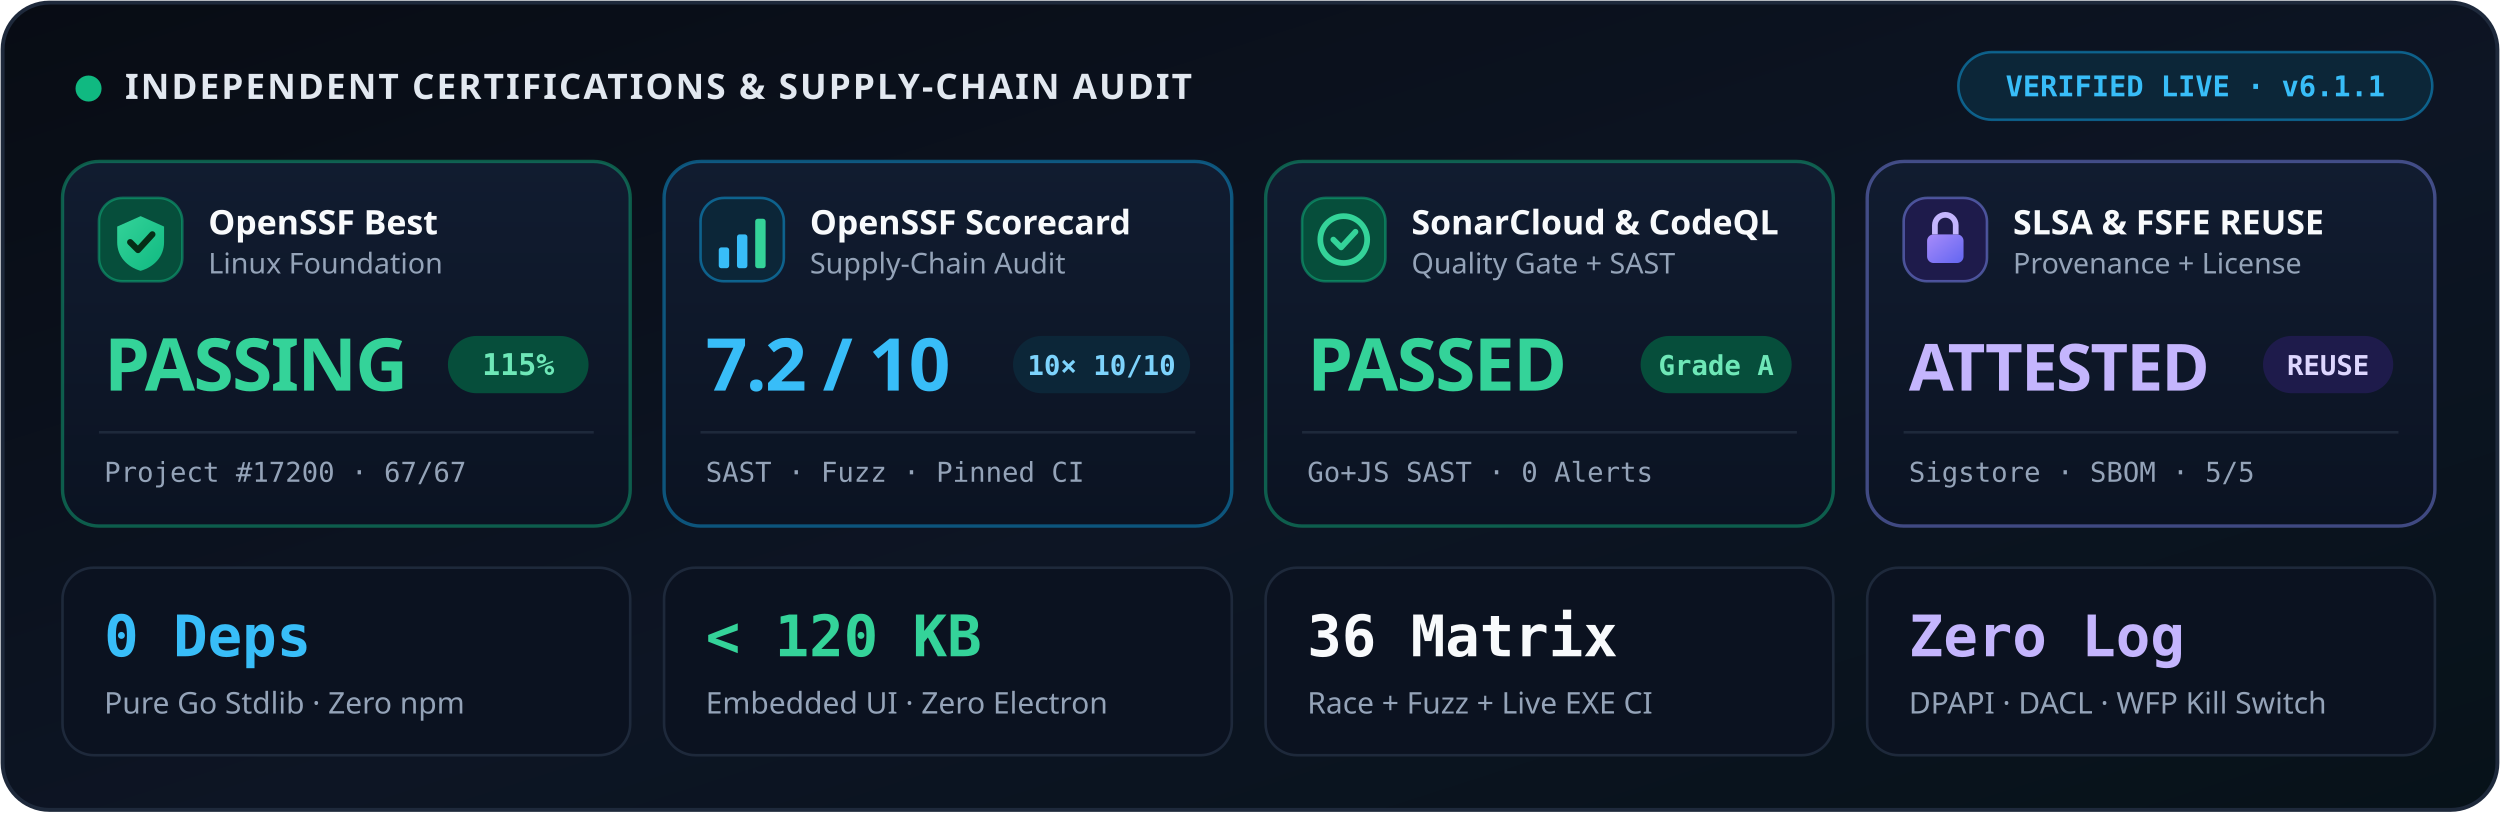
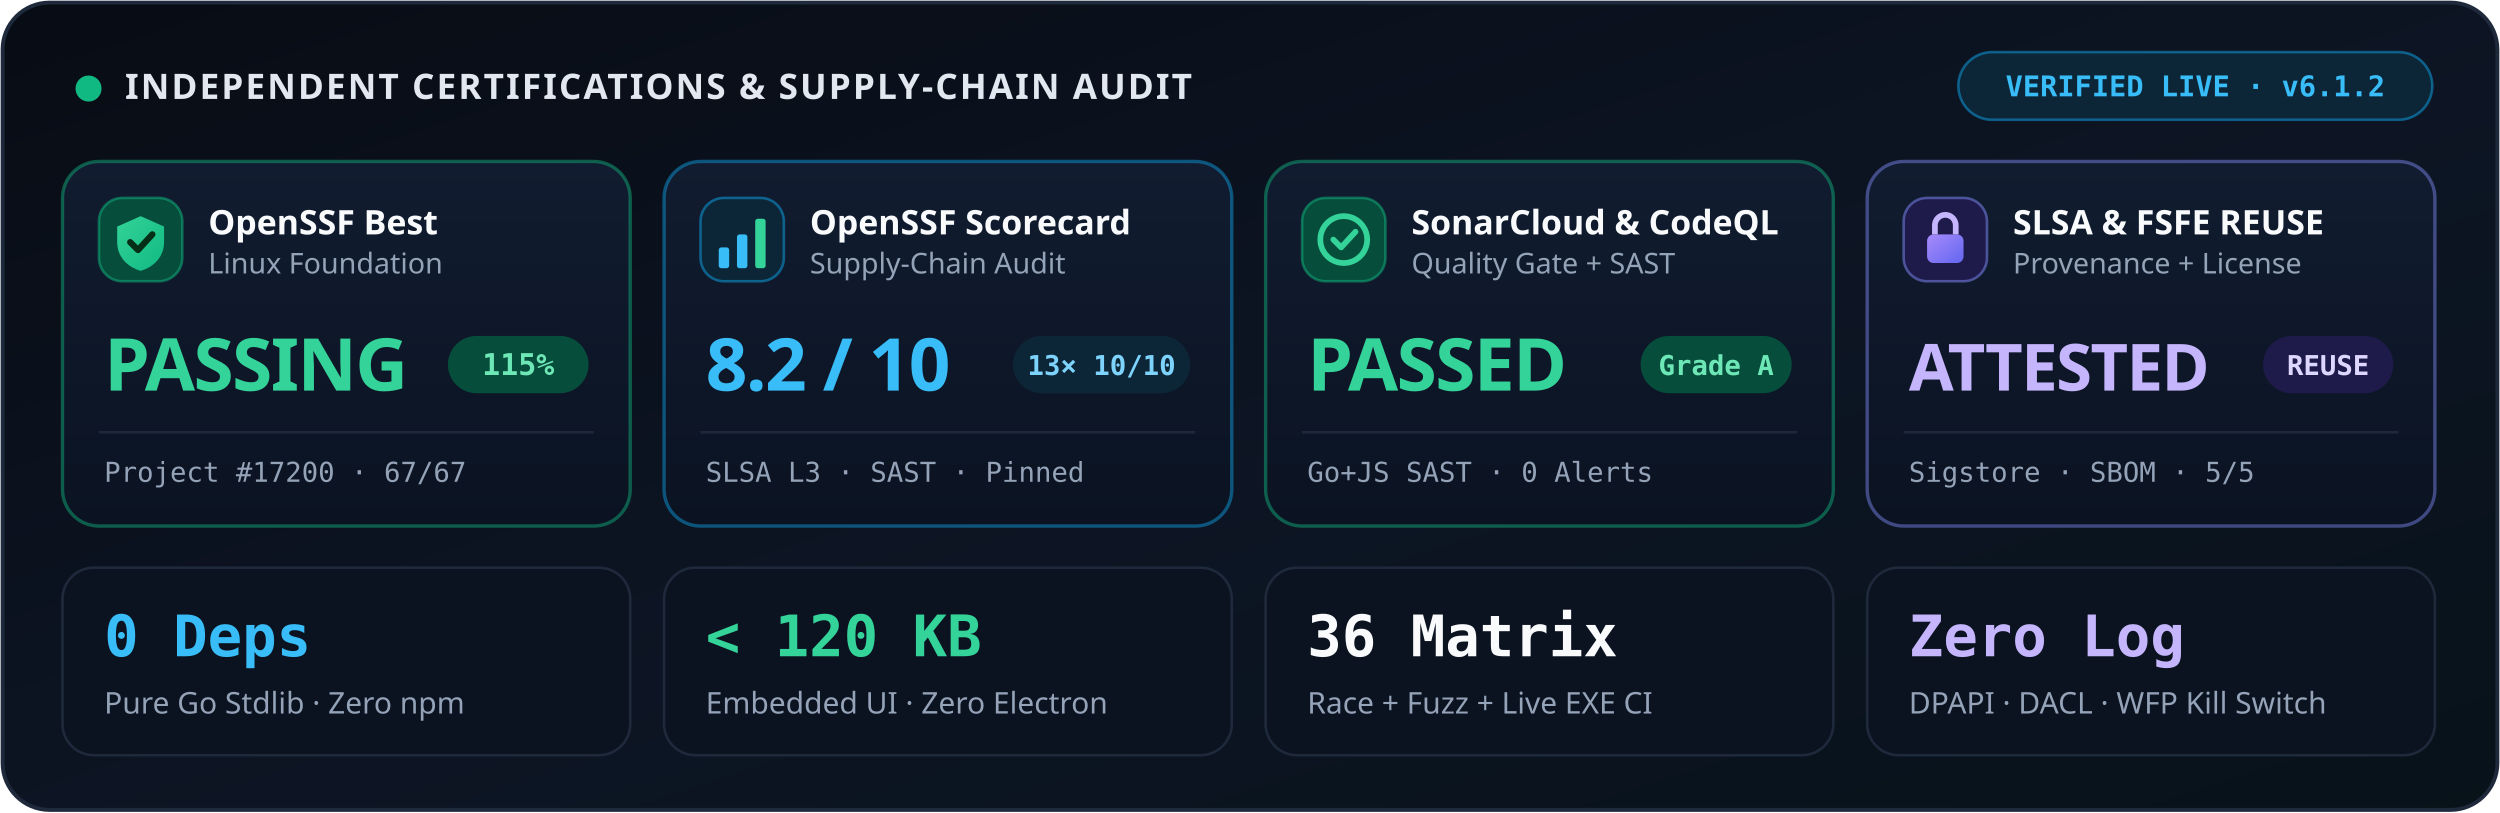
<svg xmlns="http://www.w3.org/2000/svg" viewBox="0 0 960 312" width="960" height="312" role="img" aria-label="OzeVPN Independent Security Certifications and Supply-Chain Verification (Dark)">
  <defs>
    <linearGradient id="bg" x1="0" y1="0" x2="1" y2="1">
      <stop offset="0%" stop-color="#080c14" />
      <stop offset="55%" stop-color="#0d1524" />
      <stop offset="100%" stop-color="#071219" />
    </linearGradient>
    <linearGradient id="cardBg" x1="0" y1="0" x2="0" y2="1">
      <stop offset="0%" stop-color="#111c30" />
      <stop offset="100%" stop-color="#0b1322" />
    </linearGradient>
    <linearGradient id="emeraldGrad" x1="0" y1="0" x2="1" y2="1">
      <stop offset="0%" stop-color="#34d399" />
      <stop offset="100%" stop-color="#10b981" />
    </linearGradient>
    <linearGradient id="skyGrad" x1="0" y1="0" x2="1" y2="1">
      <stop offset="0%" stop-color="#38bdf8" />
      <stop offset="100%" stop-color="#0ea5e9" />
    </linearGradient>
    <linearGradient id="violetGrad" x1="0" y1="0" x2="1" y2="1">
      <stop offset="0%" stop-color="#a78bfa" />
      <stop offset="100%" stop-color="#6366f1" />
    </linearGradient>
  </defs>
  <rect x="1" y="1" width="958" height="310" rx="18" fill="url(#bg)" stroke="#1e293b" stroke-width="1.5" />
  <circle cx="34" cy="34" r="5" fill="#10b981" />
  <text x="48" y="38" fill="#e2e8f0" font-family="'Segoe UI Variable', 'Segoe UI', system-ui, sans-serif" font-size="13.5" font-weight="700" letter-spacing="0.8">INDEPENDENT CERTIFICATIONS &amp; SUPPLY-CHAIN AUDIT</text>
  <rect x="752" y="20" width="182" height="26" rx="13" fill="#0c2638" stroke="#0ea5e9" stroke-opacity="0.5" stroke-width="1" />
-   <text x="843" y="37" text-anchor="middle" fill="#38bdf8" font-family="'Cascadia Mono', Consolas, monospace" font-size="11" font-weight="700">VERIFIED LIVE · v6.1.1</text>
+   <text x="843" y="37" text-anchor="middle" fill="#38bdf8" font-family="'Cascadia Mono', Consolas, monospace" font-size="11" font-weight="700">VERIFIED LIVE · v6.1.2</text>
  <g transform="translate(24, 62)">
    <rect width="218" height="140" rx="14" fill="url(#cardBg)" stroke="#10b981" stroke-opacity="0.45" stroke-width="1.3" />
    <rect x="14" y="14" width="32" height="32" rx="9" fill="#064e3b" stroke="#10b981" stroke-opacity="0.5" />
    <path d="M30 21 L39 25 V31 C39 36.5 35.2 40.5 30 42 C24.8 40.5 21 36.5 21 31 V25 Z" fill="url(#emeraldGrad)" />
    <path d="M26 31 L29 34 L34.5 28" fill="none" stroke="#052e16" stroke-width="2.4" stroke-linecap="round" stroke-linejoin="round" />
    <text x="56" y="28" fill="#f8fafc" font-family="'Segoe UI Variable', 'Segoe UI', system-ui, sans-serif" font-size="13" font-weight="700">OpenSSF Best</text>
    <text x="56" y="43" fill="#94a3b8" font-family="'Segoe UI Variable', 'Segoe UI', system-ui, sans-serif" font-size="11">Linux Foundation</text>
    <text x="16" y="88" fill="#34d399" font-family="'Segoe UI Variable', 'Segoe UI', system-ui, sans-serif" font-size="28" font-weight="800" letter-spacing="-0.6">PASSING</text>
    <rect x="148" y="67" width="54" height="22" rx="11" fill="#064e3b" />
    <text x="175" y="82" text-anchor="middle" fill="#6ee7b7" font-family="'Cascadia Mono', Consolas, monospace" font-size="11.5" font-weight="700">115%</text>
    <line x1="14" y1="104" x2="204" y2="104" stroke="#1e293b" stroke-width="1" />
    <text x="16" y="123" fill="#94a3b8" font-family="'Cascadia Mono', Consolas, monospace" font-size="10.5">Project #17200 · 67/67</text>
  </g>
  <g transform="translate(255, 62)">
    <rect width="218" height="140" rx="14" fill="url(#cardBg)" stroke="#0ea5e9" stroke-opacity="0.45" stroke-width="1.3" />
    <rect x="14" y="14" width="32" height="32" rx="9" fill="#0c2638" stroke="#0ea5e9" stroke-opacity="0.5" />
    <rect x="21" y="33" width="4" height="8" rx="1" fill="#38bdf8" />
    <rect x="28" y="28" width="4" height="13" rx="1" fill="#38bdf8" />
    <rect x="35" y="22" width="4" height="19" rx="1" fill="#34d399" />
    <text x="56" y="28" fill="#f8fafc" font-family="'Segoe UI Variable', 'Segoe UI', system-ui, sans-serif" font-size="13" font-weight="700">OpenSSF Scorecard</text>
    <text x="56" y="43" fill="#94a3b8" font-family="'Segoe UI Variable', 'Segoe UI', system-ui, sans-serif" font-size="11">Supply-Chain Audit</text>
-     <text x="16" y="88" fill="#38bdf8" font-family="'Segoe UI Variable', 'Segoe UI', system-ui, sans-serif" font-size="28" font-weight="800" letter-spacing="-0.6">7.2 / 10</text>
+     <text x="16" y="88" fill="#38bdf8" font-family="'Segoe UI Variable', 'Segoe UI', system-ui, sans-serif" font-size="28" font-weight="800" letter-spacing="-0.6">8.2 / 10</text>
    <rect x="134" y="67" width="68" height="22" rx="11" fill="#0c2638" />
-     <text x="168" y="82" text-anchor="middle" fill="#7dd3fc" font-family="'Cascadia Mono', Consolas, monospace" font-size="10.5" font-weight="700">10× 10/10</text>
+     <text x="168" y="82" text-anchor="middle" fill="#7dd3fc" font-family="'Cascadia Mono', Consolas, monospace" font-size="10.5" font-weight="700">13× 10/10</text>
    <line x1="14" y1="104" x2="204" y2="104" stroke="#1e293b" stroke-width="1" />
-     <text x="16" y="123" fill="#94a3b8" font-family="'Cascadia Mono', Consolas, monospace" font-size="10.5">SAST · Fuzz · Pinned CI</text>
+     <text x="16" y="123" fill="#94a3b8" font-family="'Cascadia Mono', Consolas, monospace" font-size="10.5">SLSA L3 · SAST · Pinned</text>
  </g>
  <g transform="translate(486, 62)">
    <rect width="218" height="140" rx="14" fill="url(#cardBg)" stroke="#10b981" stroke-opacity="0.45" stroke-width="1.3" />
    <rect x="14" y="14" width="32" height="32" rx="9" fill="#064e3b" stroke="#10b981" stroke-opacity="0.5" />
    <circle cx="30" cy="30" r="9" fill="none" stroke="#34d399" stroke-width="2.2" />
    <path d="M26 30 L29 33 L34.5 27" fill="none" stroke="#34d399" stroke-width="2.2" stroke-linecap="round" stroke-linejoin="round" />
    <text x="56" y="28" fill="#f8fafc" font-family="'Segoe UI Variable', 'Segoe UI', system-ui, sans-serif" font-size="13" font-weight="700">SonarCloud &amp; CodeQL</text>
    <text x="56" y="43" fill="#94a3b8" font-family="'Segoe UI Variable', 'Segoe UI', system-ui, sans-serif" font-size="11">Quality Gate + SAST</text>
    <text x="16" y="88" fill="#34d399" font-family="'Segoe UI Variable', 'Segoe UI', system-ui, sans-serif" font-size="28" font-weight="800" letter-spacing="-0.6">PASSED</text>
    <rect x="144" y="67" width="58" height="22" rx="11" fill="#064e3b" />
    <text x="173" y="82" text-anchor="middle" fill="#6ee7b7" font-family="'Cascadia Mono', Consolas, monospace" font-size="10.5" font-weight="700">Grade A</text>
    <line x1="14" y1="104" x2="204" y2="104" stroke="#1e293b" stroke-width="1" />
    <text x="16" y="123" fill="#94a3b8" font-family="'Cascadia Mono', Consolas, monospace" font-size="10.5">Go+JS SAST · 0 Alerts</text>
  </g>
  <g transform="translate(717, 62)">
    <rect width="218" height="140" rx="14" fill="url(#cardBg)" stroke="#818cf8" stroke-opacity="0.45" stroke-width="1.3" />
    <rect x="14" y="14" width="32" height="32" rx="9" fill="#1e1b4b" stroke="#818cf8" stroke-opacity="0.5" />
    <rect x="23" y="28" width="14" height="11" rx="2.5" fill="url(#violetGrad)" />
    <path d="M26 28 V24.5 A4 4 0 0 1 34 24.5 V28" fill="none" stroke="#c4b5fd" stroke-width="2.2" />
    <text x="56" y="28" fill="#f8fafc" font-family="'Segoe UI Variable', 'Segoe UI', system-ui, sans-serif" font-size="13" font-weight="700">SLSA &amp; FSFE REUSE</text>
    <text x="56" y="43" fill="#94a3b8" font-family="'Segoe UI Variable', 'Segoe UI', system-ui, sans-serif" font-size="11">Provenance + License</text>
    <text x="16" y="88" fill="#c4b5fd" font-family="'Segoe UI Variable', 'Segoe UI', system-ui, sans-serif" font-size="25" font-weight="800" letter-spacing="-0.6">ATTESTED</text>
    <rect x="152" y="67" width="50" height="22" rx="11" fill="#1e1b4b" />
    <text x="177" y="82" text-anchor="middle" fill="#ddd6fe" font-family="'Cascadia Mono', Consolas, monospace" font-size="10.5" font-weight="700">REUSE</text>
    <line x1="14" y1="104" x2="204" y2="104" stroke="#1e293b" stroke-width="1" />
    <text x="16" y="123" fill="#94a3b8" font-family="'Cascadia Mono', Consolas, monospace" font-size="10.5">Sigstore · SBOM · 5/5</text>
  </g>
  <g transform="translate(24, 218)">
    <rect width="218" height="72" rx="12" fill="#0b1220" stroke="#1e293b" />
    <text x="16" y="34" fill="#38bdf8" font-family="'Cascadia Mono', Consolas, monospace" font-size="22" font-weight="800">0 Deps</text>
    <text x="16" y="56" fill="#94a3b8" font-family="'Segoe UI Variable', 'Segoe UI', system-ui, sans-serif" font-size="11.5">Pure Go Stdlib · Zero npm</text>
  </g>
  <g transform="translate(255, 218)">
    <rect width="218" height="72" rx="12" fill="#0b1220" stroke="#1e293b" />
    <text x="16" y="34" fill="#34d399" font-family="'Cascadia Mono', Consolas, monospace" font-size="22" font-weight="800">&lt; 120 KB</text>
    <text x="16" y="56" fill="#94a3b8" font-family="'Segoe UI Variable', 'Segoe UI', system-ui, sans-serif" font-size="11.5">Embedded UI · Zero Electron</text>
  </g>
  <g transform="translate(486, 218)">
    <rect width="218" height="72" rx="12" fill="#0b1220" stroke="#1e293b" />
    <text x="16" y="34" fill="#f8fafc" font-family="'Cascadia Mono', Consolas, monospace" font-size="22" font-weight="800">36 Matrix</text>
    <text x="16" y="56" fill="#94a3b8" font-family="'Segoe UI Variable', 'Segoe UI', system-ui, sans-serif" font-size="11.5">Race + Fuzz + Live EXE CI</text>
  </g>
  <g transform="translate(717, 218)">
    <rect width="218" height="72" rx="12" fill="#0b1220" stroke="#1e293b" />
    <text x="16" y="34" fill="#c4b5fd" font-family="'Cascadia Mono', Consolas, monospace" font-size="22" font-weight="800">Zero Log</text>
    <text x="16" y="56" fill="#94a3b8" font-family="'Segoe UI Variable', 'Segoe UI', system-ui, sans-serif" font-size="11.5">DPAPI · DACL · WFP Kill Switch</text>
  </g>
</svg>
